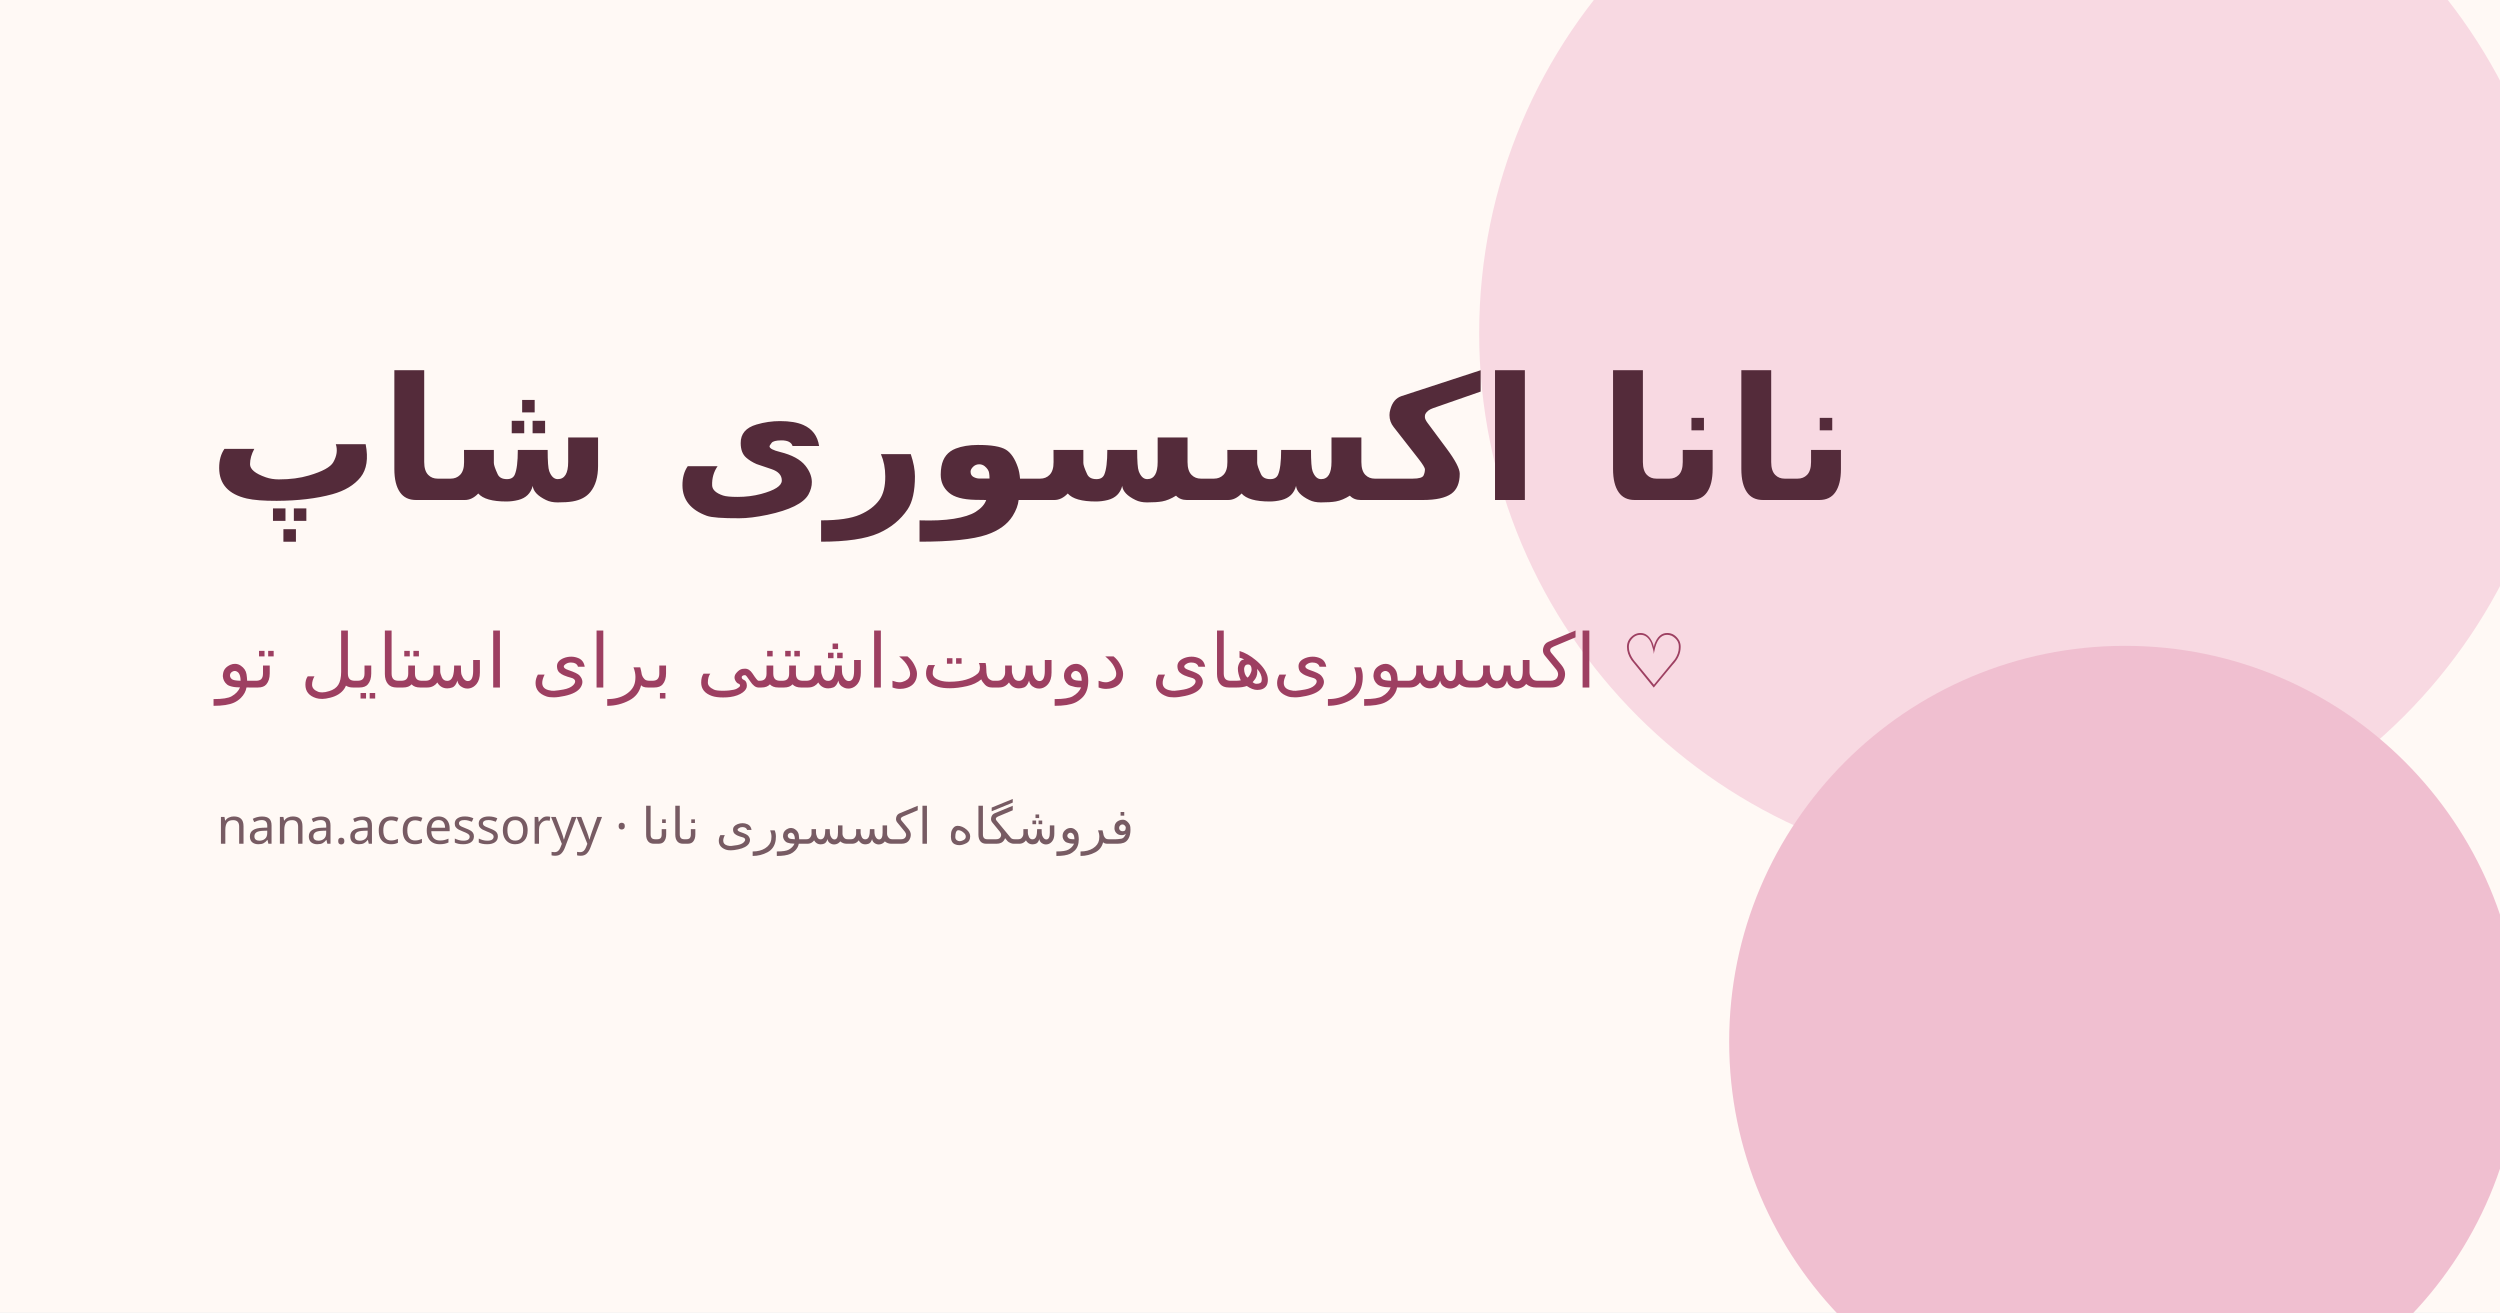
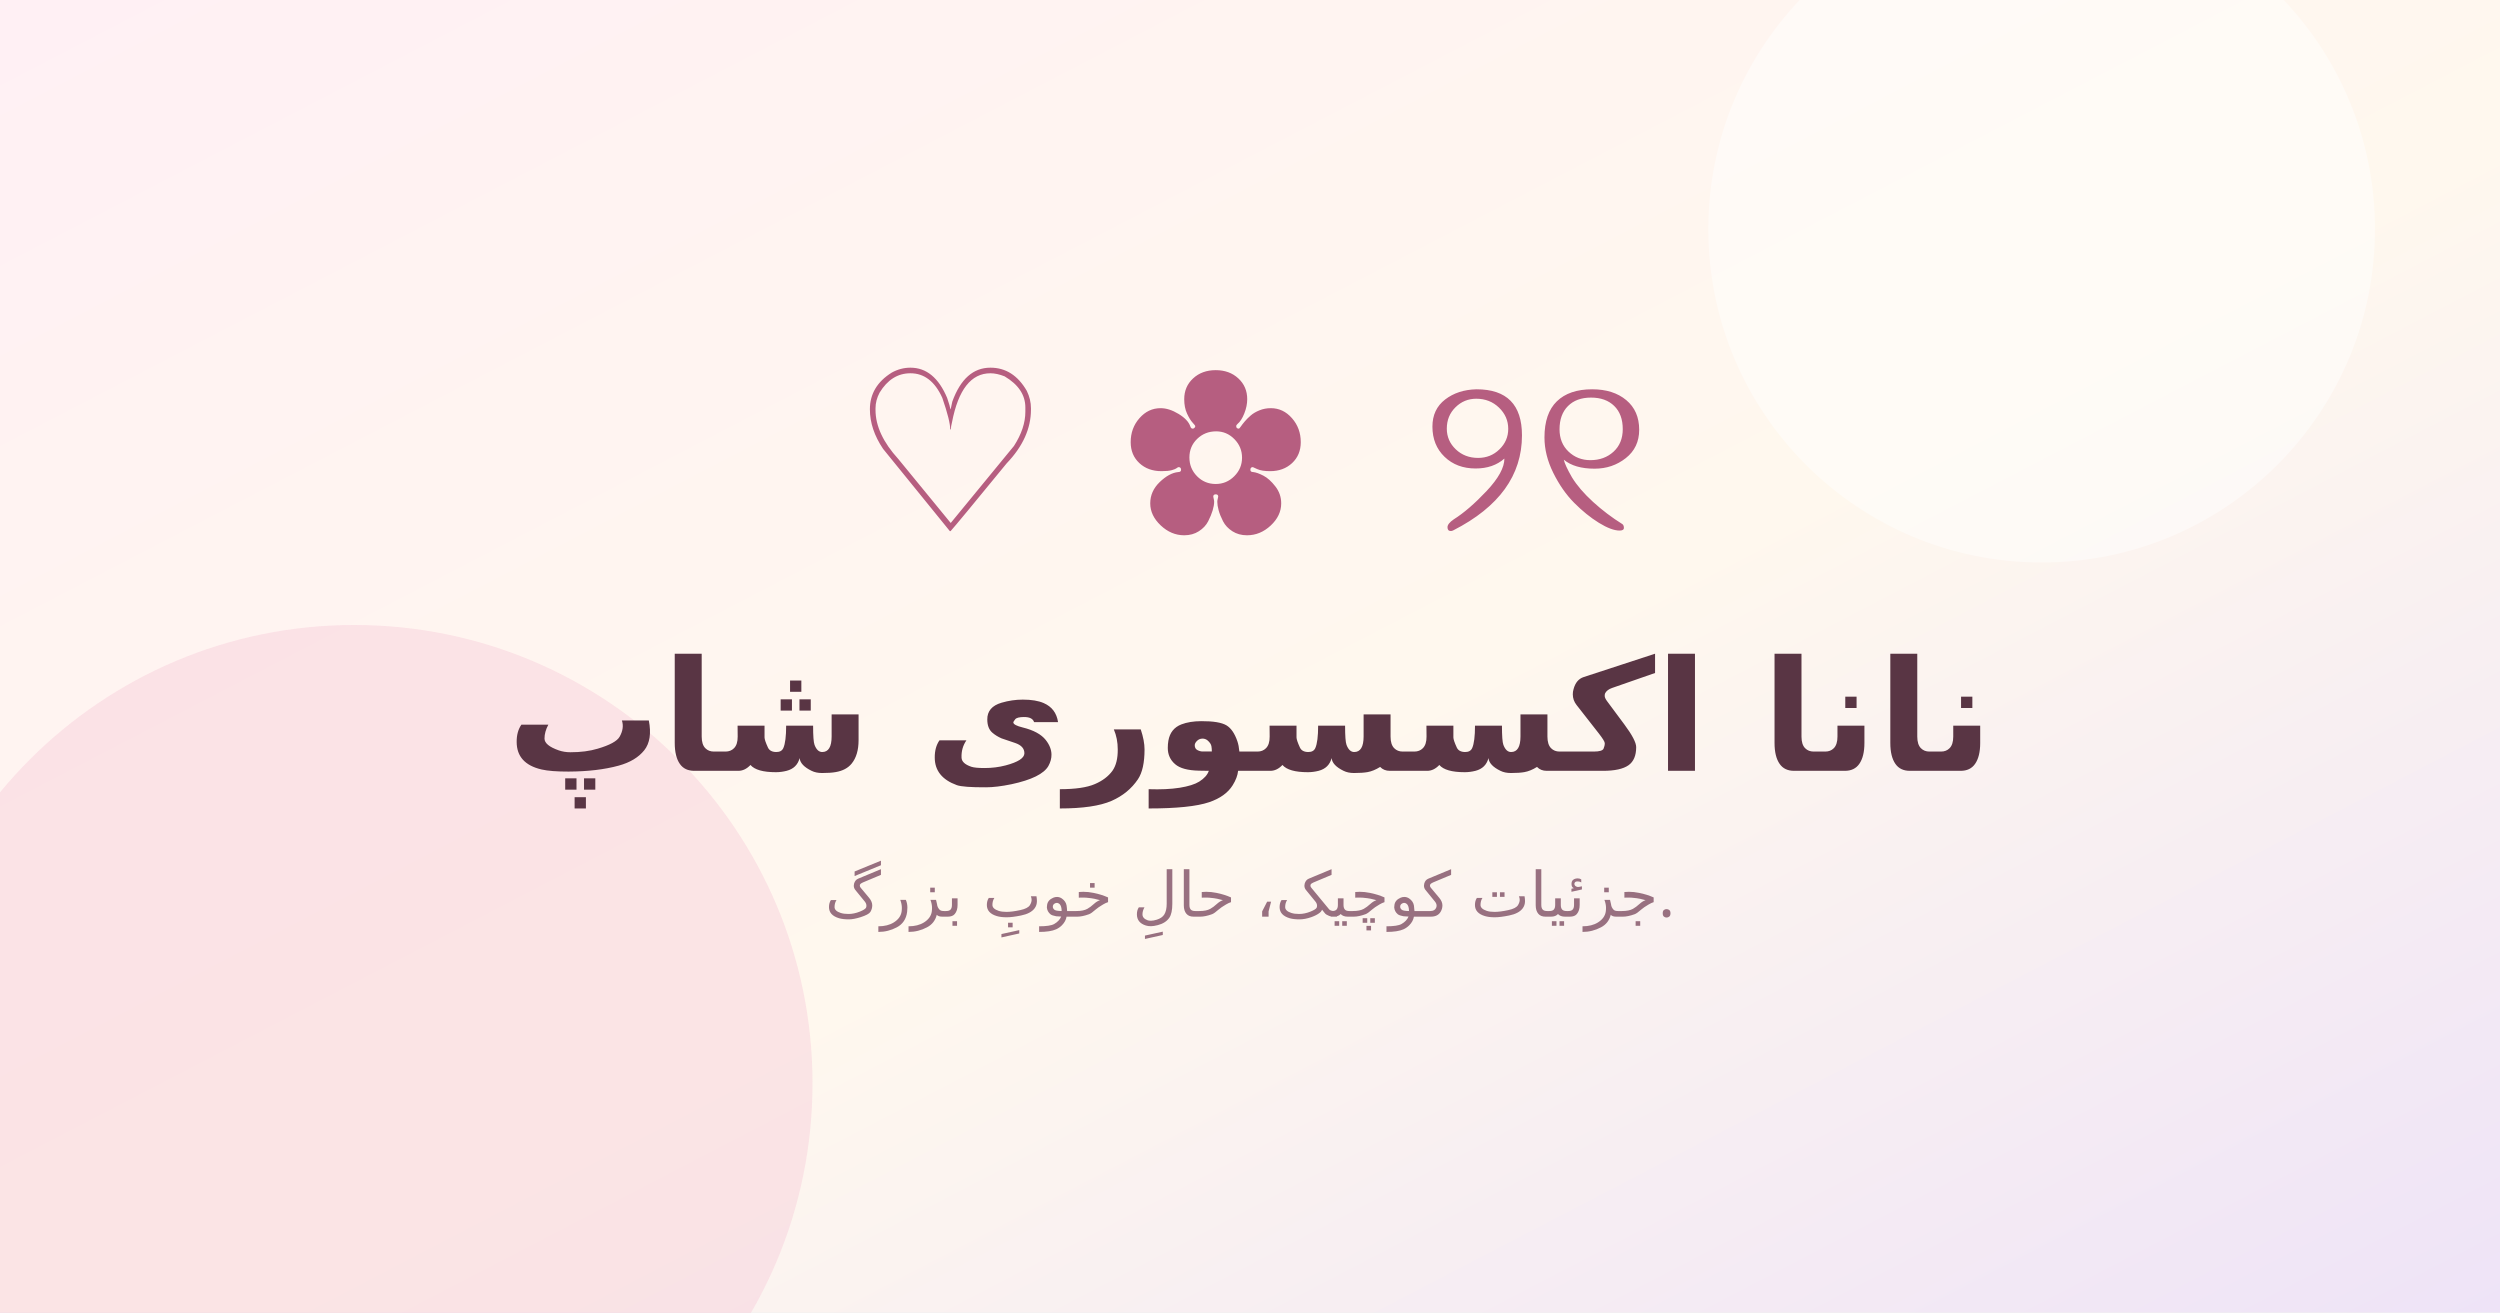
<svg xmlns="http://www.w3.org/2000/svg" width="1200" height="630" viewBox="0 0 1200 630">
-   <rect width="1200" height="630" fill="#fff9f5" />
-   <circle cx="970" cy="160" r="260" fill="#f8d9e2" />
-   <circle cx="1020" cy="500" r="190" fill="#f0bfd0" />
-   <text x="100" y="240" font-family="sans-serif" font-size="82" font-weight="700" fill="#542b3a">نانا اکسسوری شاپ</text>
-   <text x="104" y="330" font-family="sans-serif" font-size="36" fill="#9d3f61">اکسسوری‌های دوست‌داشتنی برای استایل تو ♡</text>
-   <text x="104" y="405" font-family="sans-serif" font-size="24" fill="#775b63">nana.accessoryy · فروشگاه اکسسوری نانا</text>
+   <defs>
+     <linearGradient id="bg" x1="0" y1="0" x2="1" y2="1">
+       <stop stop-color="#fff0f4" />
+       <stop offset=".55" stop-color="#fff8ee" />
+       <stop offset="1" stop-color="#eee3f7" />
+     </linearGradient>
+   </defs>
+   <rect width="1200" height="630" fill="url(#bg)" />
+   <circle cx="980" cy="110" r="160" fill="#fff" opacity=".45" />
+   <circle cx="170" cy="520" r="220" fill="#f7cbd9" opacity=".45" />
+   <text x="600" y="255" text-anchor="middle" font-size="108" fill="#b65e80">♡ ✿ ୨୧</text>
+   <text x="600" y="370" text-anchor="middle" font-size="74" font-family="sans-serif" font-weight="bold" fill="#593544">نانا اکسسوری شاپ</text>
+   <text x="600" y="440" text-anchor="middle" font-size="30" font-family="sans-serif" fill="#987080">جزئیات کوچیک، حالِ خوبِ بزرگ.</text>
</svg>
